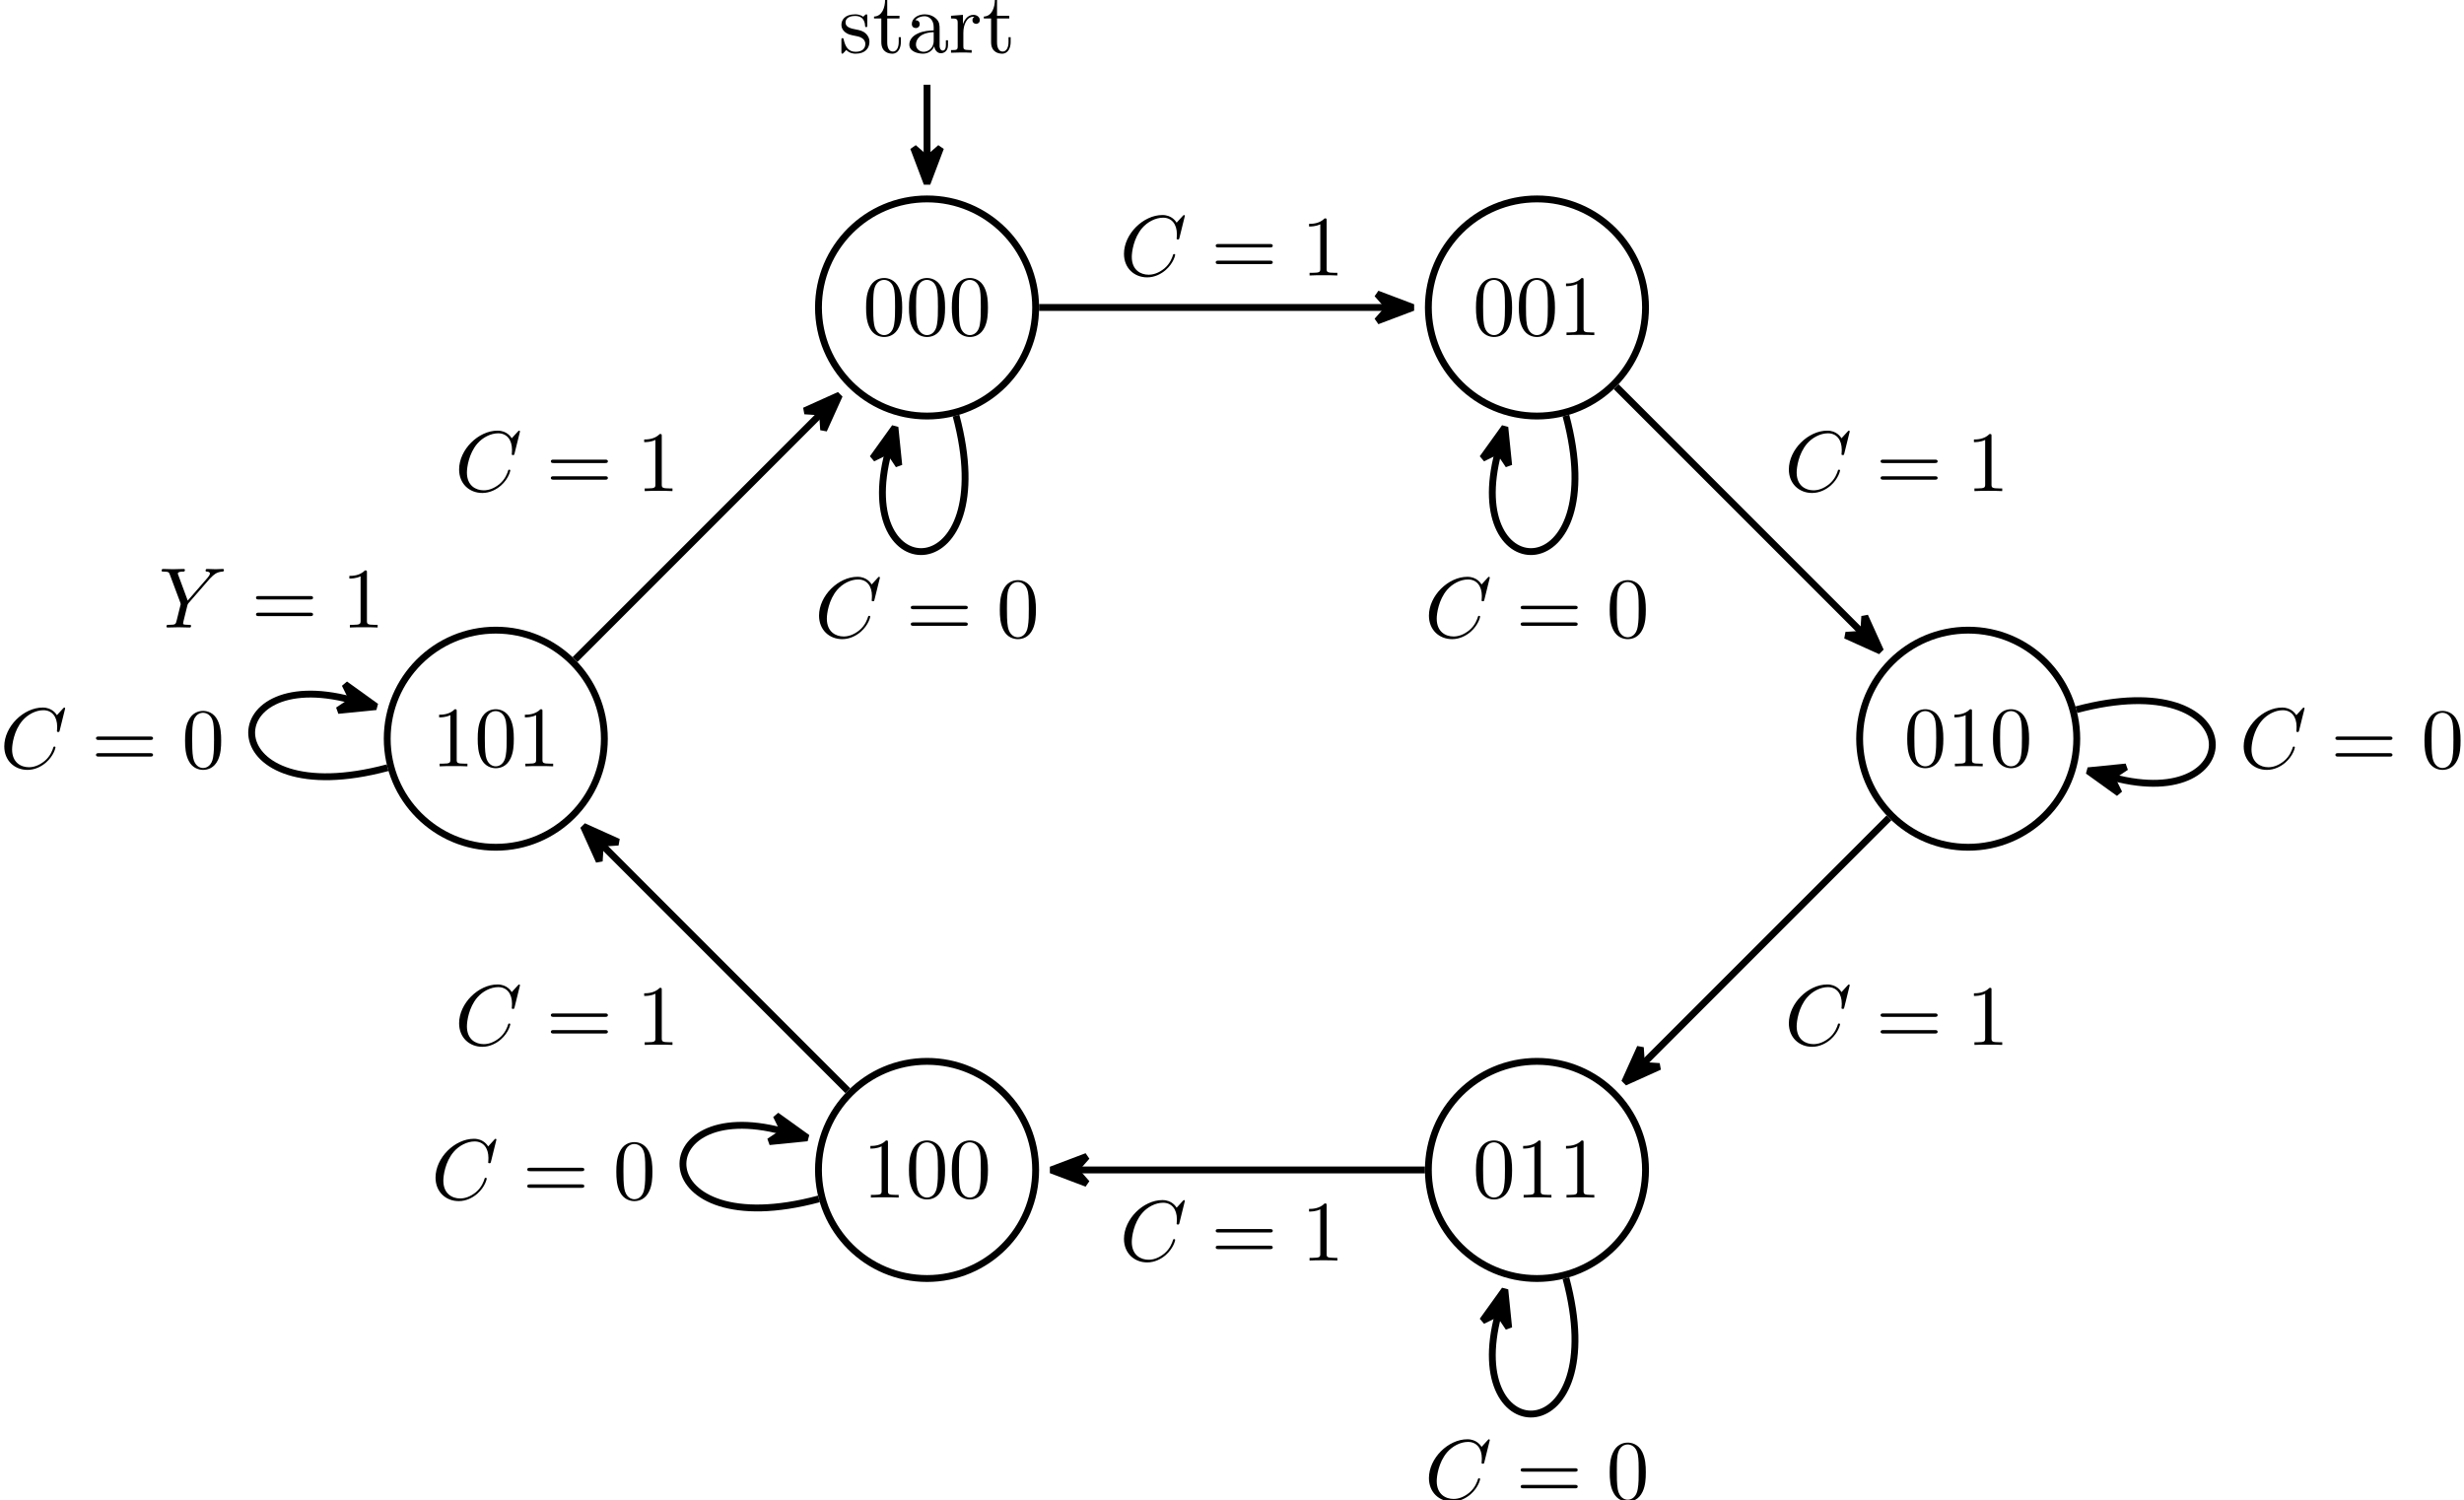
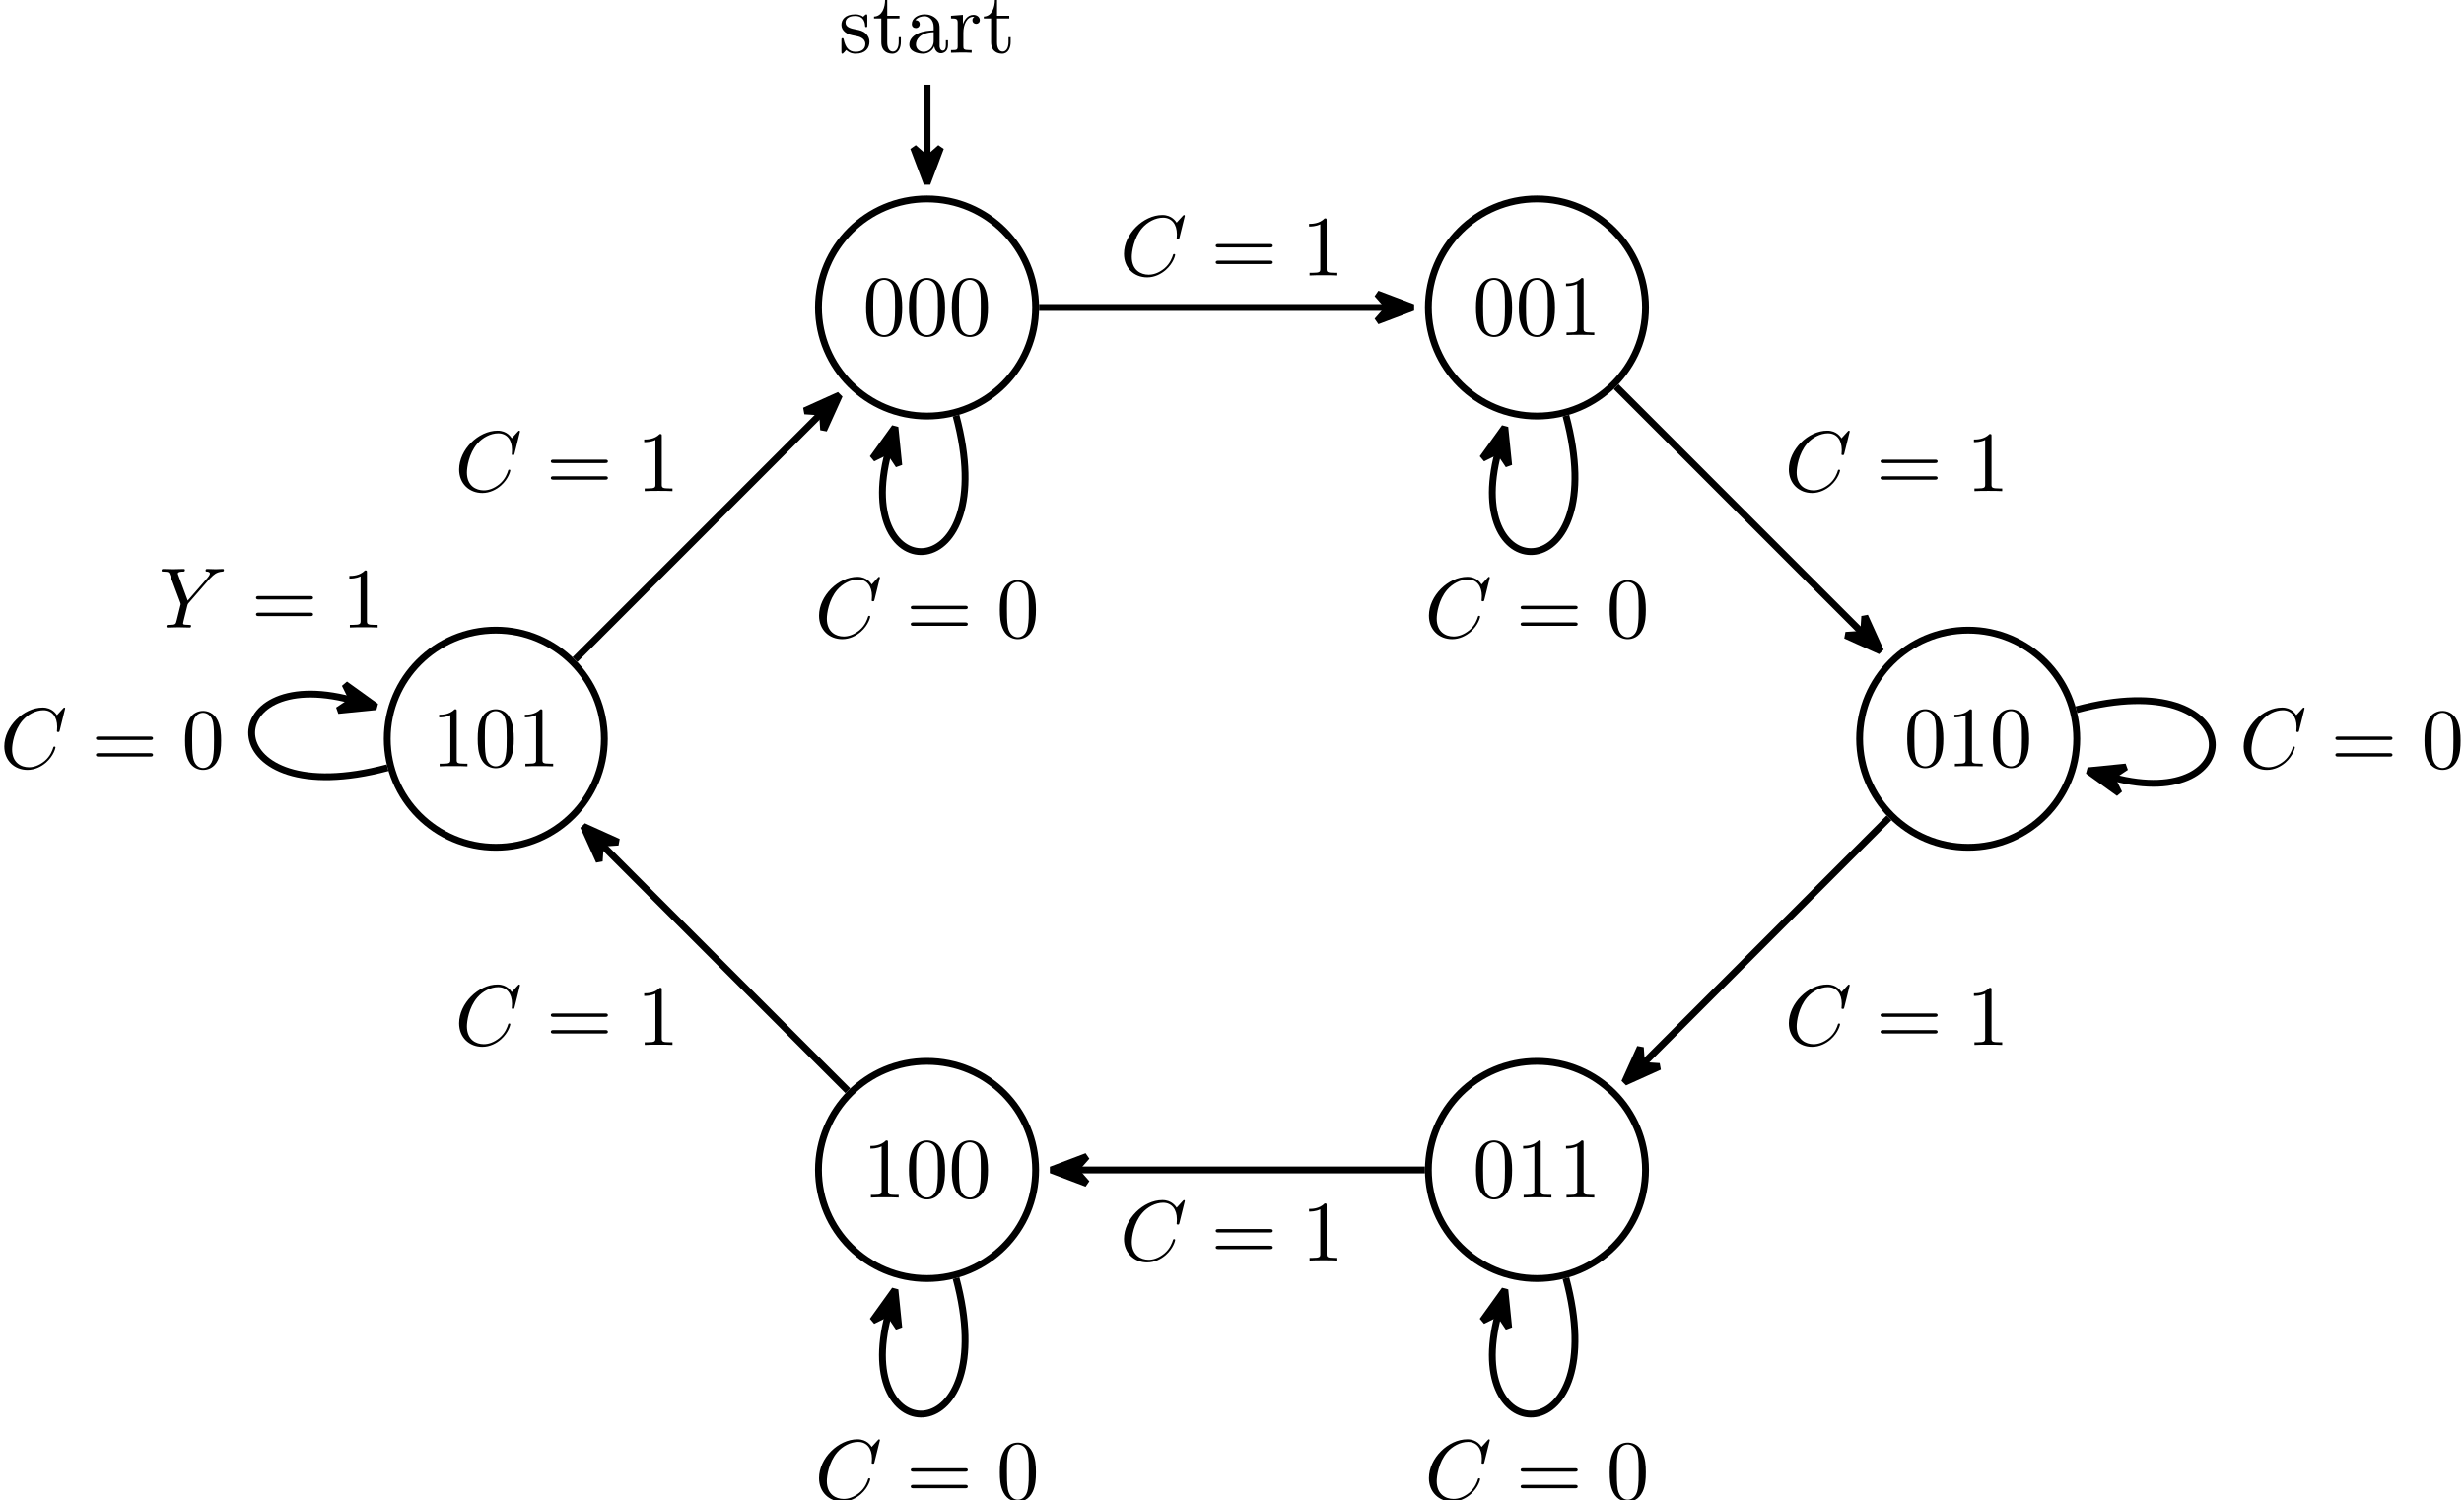
<svg xmlns="http://www.w3.org/2000/svg" xmlns:xlink="http://www.w3.org/1999/xlink" version="1.1" width="286.311pt" height="174.272pt" viewBox="-58.718 -58.717 286.311 174.272">
  <defs>
    <path id="g0-67" d="M7.572-6.924C7.572-6.954 7.552-7.024 7.462-7.024C7.432-7.024 7.422-7.014 7.313-6.904L6.615-6.137C6.526-6.276 6.067-7.024 4.961-7.024C2.74-7.024 .498-4.822 .498-2.511C.498-.867 1.674 .219 3.198 .219C4.065 .219 4.822-.179 5.35-.638C6.276-1.455 6.446-2.361 6.446-2.391C6.446-2.491 6.346-2.491 6.326-2.491C6.267-2.491 6.217-2.471 6.197-2.391C6.107-2.102 5.878-1.395 5.191-.817C4.503-.259 3.875-.09 3.357-.09C2.461-.09 1.405-.608 1.405-2.162C1.405-2.73 1.614-4.344 2.61-5.509C3.218-6.217 4.154-6.715 5.041-6.715C6.057-6.715 6.645-5.948 6.645-4.792C6.645-4.394 6.615-4.384 6.615-4.284S6.725-4.184 6.765-4.184C6.894-4.184 6.894-4.204 6.944-4.384L7.572-6.924Z" />
    <path id="g0-89" d="M5.948-5.669L6.087-5.808C6.386-6.107 6.715-6.446 7.392-6.496C7.502-6.506 7.592-6.506 7.592-6.685C7.592-6.765 7.542-6.804 7.462-6.804C7.203-6.804 6.914-6.775 6.645-6.775C6.316-6.775 5.968-6.804 5.649-6.804C5.589-6.804 5.46-6.804 5.46-6.615C5.46-6.506 5.559-6.496 5.609-6.496C5.679-6.496 5.968-6.476 5.968-6.267C5.968-6.097 5.738-5.838 5.699-5.788L3.387-3.128L2.291-6.087C2.232-6.227 2.232-6.247 2.232-6.257C2.232-6.496 2.72-6.496 2.819-6.496C2.959-6.496 3.059-6.496 3.059-6.695C3.059-6.804 2.939-6.804 2.909-6.804C2.63-6.804 1.933-6.775 1.654-6.775C1.405-6.775 .787-6.804 .538-6.804C.478-6.804 .349-6.804 .349-6.605C.349-6.496 .448-6.496 .578-6.496C1.176-6.496 1.215-6.406 1.305-6.157L2.531-2.879C2.54-2.849 2.57-2.74 2.57-2.71S2.172-1.076 2.122-.897C1.993-.349 1.983-.319 1.186-.309C.996-.309 .917-.309 .917-.11C.917 0 1.036 0 1.056 0C1.335 0 2.032-.03 2.311-.03S3.308 0 3.587 0C3.656 0 3.776 0 3.776-.199C3.776-.309 3.686-.309 3.497-.309C3.477-.309 3.288-.309 3.118-.329C2.909-.349 2.849-.369 2.849-.488C2.849-.558 2.939-.907 2.989-1.116L3.337-2.521C3.387-2.71 3.397-2.74 3.477-2.829L5.948-5.669Z" />
    <path id="g1-48" d="M4.583-3.188C4.583-3.985 4.533-4.782 4.184-5.519C3.726-6.476 2.909-6.635 2.491-6.635C1.893-6.635 1.166-6.376 .757-5.45C.438-4.762 .389-3.985 .389-3.188C.389-2.441 .428-1.544 .837-.787C1.265 .02 1.993 .219 2.481 .219C3.019 .219 3.776 .01 4.214-.936C4.533-1.624 4.583-2.401 4.583-3.188ZM2.481 0C2.092 0 1.504-.249 1.325-1.205C1.215-1.803 1.215-2.72 1.215-3.308C1.215-3.945 1.215-4.603 1.295-5.141C1.484-6.326 2.232-6.416 2.481-6.416C2.809-6.416 3.467-6.237 3.656-5.25C3.756-4.692 3.756-3.935 3.756-3.308C3.756-2.56 3.756-1.883 3.646-1.245C3.497-.299 2.929 0 2.481 0Z" />
    <path id="g1-49" d="M2.929-6.376C2.929-6.615 2.929-6.635 2.7-6.635C2.082-5.998 1.205-5.998 .887-5.998V-5.689C1.086-5.689 1.674-5.689 2.192-5.948V-.787C2.192-.428 2.162-.309 1.265-.309H.946V0C1.295-.03 2.162-.03 2.56-.03S3.826-.03 4.174 0V-.309H3.856C2.959-.309 2.929-.418 2.929-.787V-6.376Z" />
    <path id="g1-61" d="M6.844-3.258C6.994-3.258 7.183-3.258 7.183-3.457S6.994-3.656 6.854-3.656H.887C.747-3.656 .558-3.656 .558-3.457S.747-3.258 .897-3.258H6.844ZM6.854-1.325C6.994-1.325 7.183-1.325 7.183-1.524S6.994-1.724 6.844-1.724H.897C.747-1.724 .558-1.724 .558-1.524S.747-1.325 .887-1.325H6.854Z" />
    <path id="g1-97" d="M3.318-.757C3.357-.359 3.626 .06 4.095 .06C4.304 .06 4.912-.08 4.912-.887V-1.445H4.663V-.887C4.663-.309 4.413-.249 4.304-.249C3.975-.249 3.935-.697 3.935-.747V-2.74C3.935-3.158 3.935-3.547 3.577-3.915C3.188-4.304 2.69-4.463 2.212-4.463C1.395-4.463 .707-3.995 .707-3.337C.707-3.039 .907-2.869 1.166-2.869C1.445-2.869 1.624-3.068 1.624-3.328C1.624-3.447 1.574-3.776 1.116-3.786C1.385-4.134 1.873-4.244 2.192-4.244C2.68-4.244 3.248-3.856 3.248-2.969V-2.6C2.74-2.57 2.042-2.54 1.415-2.242C.667-1.903 .418-1.385 .418-.946C.418-.139 1.385 .11 2.012 .11C2.67 .11 3.128-.289 3.318-.757ZM3.248-2.391V-1.395C3.248-.448 2.531-.11 2.082-.11C1.594-.11 1.186-.458 1.186-.956C1.186-1.504 1.604-2.331 3.248-2.391Z" />
    <path id="g1-114" d="M1.664-3.308V-4.403L.279-4.294V-3.985C.976-3.985 1.056-3.915 1.056-3.427V-.757C1.056-.309 .946-.309 .279-.309V0C.667-.01 1.136-.03 1.415-.03C1.813-.03 2.281-.03 2.68 0V-.309H2.471C1.733-.309 1.714-.418 1.714-.777V-2.311C1.714-3.298 2.132-4.184 2.889-4.184C2.959-4.184 2.979-4.184 2.999-4.174C2.969-4.164 2.77-4.045 2.77-3.786C2.77-3.507 2.979-3.357 3.198-3.357C3.377-3.357 3.626-3.477 3.626-3.796S3.318-4.403 2.889-4.403C2.162-4.403 1.803-3.736 1.664-3.308Z" />
    <path id="g1-115" d="M2.072-1.933C2.291-1.893 3.108-1.733 3.108-1.016C3.108-.508 2.76-.11 1.983-.11C1.146-.11 .787-.677 .598-1.524C.568-1.654 .558-1.694 .458-1.694C.329-1.694 .329-1.624 .329-1.445V-.13C.329 .04 .329 .11 .438 .11C.488 .11 .498 .1 .687-.09C.707-.11 .707-.13 .887-.319C1.325 .1 1.773 .11 1.983 .11C3.128 .11 3.587-.558 3.587-1.275C3.587-1.803 3.288-2.102 3.168-2.222C2.839-2.54 2.451-2.62 2.032-2.7C1.474-2.809 .807-2.939 .807-3.517C.807-3.866 1.066-4.274 1.923-4.274C3.019-4.274 3.068-3.377 3.088-3.068C3.098-2.979 3.188-2.979 3.208-2.979C3.337-2.979 3.337-3.029 3.337-3.218V-4.224C3.337-4.394 3.337-4.463 3.228-4.463C3.178-4.463 3.158-4.463 3.029-4.344C2.999-4.304 2.899-4.214 2.859-4.184C2.481-4.463 2.072-4.463 1.923-4.463C.707-4.463 .329-3.796 .329-3.238C.329-2.889 .488-2.61 .757-2.391C1.076-2.132 1.355-2.072 2.072-1.933Z" />
    <path id="g1-116" d="M1.724-3.985H3.148V-4.294H1.724V-6.127H1.474C1.465-5.31 1.166-4.244 .189-4.204V-3.985H1.036V-1.235C1.036-.01 1.963 .11 2.321 .11C3.029 .11 3.308-.598 3.308-1.235V-1.803H3.059V-1.255C3.059-.518 2.76-.139 2.391-.139C1.724-.139 1.724-1.046 1.724-1.215V-3.985Z" />
  </defs>
  <g id="page1">
    <path d="M61.621-22.988C61.621-29.953 55.973-35.602 49.004-35.602C42.035-35.602 36.387-29.953 36.387-22.988C36.387-16.02 42.035-10.371 49.004-10.371C55.973-10.371 61.621-16.02 61.621-22.988Z" stroke="#000" fill="none" stroke-width=".797" />
    <g transform="matrix(1 0 0 1 -7.4721 3.2102)">
      <use x="49.004" y="-22.987" xlink:href="#g1-48" />
      <use x="53.985" y="-22.987" xlink:href="#g1-48" />
      <use x="58.967" y="-22.987" xlink:href="#g1-48" />
    </g>
    <path d="M49.004-48.871V-40.371" stroke="#000" fill="none" stroke-width=".797" stroke-miterlimit="10" />
    <path d="M49.004-37.398L50.574-41.551L49.004-40.172L47.434-41.551Z" />
    <path d="M49.004-37.398L50.574-41.551L49.004-40.172L47.434-41.551Z" stroke="#000" fill="none" stroke-width=".797" stroke-miterlimit="10" stroke-linejoin="bevel" />
    <g transform="matrix(1 0 0 1 -10.281 -29.6021)">
      <use x="49.004" y="-22.987" xlink:href="#g1-115" />
      <use x="52.934" y="-22.987" xlink:href="#g1-116" />
      <use x="56.808" y="-22.987" xlink:href="#g1-97" />
      <use x="61.789" y="-22.987" xlink:href="#g1-114" />
      <use x="65.691" y="-22.987" xlink:href="#g1-116" />
    </g>
    <path d="M132.488-22.988C132.488-29.953 126.84-35.602 119.871-35.602C112.902-35.602 107.254-29.953 107.254-22.988C107.254-16.02 112.902-10.371 119.871-10.371C126.84-10.371 132.488-16.02 132.488-22.988Z" stroke="#000" fill="none" stroke-width=".797" stroke-miterlimit="10" />
    <g transform="matrix(1 0 0 1 63.395 3.2102)">
      <use x="49.004" y="-22.987" xlink:href="#g1-48" />
      <use x="53.985" y="-22.987" xlink:href="#g1-48" />
      <use x="58.967" y="-22.987" xlink:href="#g1-49" />
    </g>
    <path d="M182.598 27.125C182.598 20.156 176.949 14.508 169.98 14.508C163.016 14.508 157.367 20.156 157.367 27.125C157.367 34.09 163.016 39.738 169.98 39.738C176.949 39.738 182.598 34.09 182.598 27.125Z" stroke="#000" fill="none" stroke-width=".797" stroke-miterlimit="10" />
    <g transform="matrix(1 0 0 1 113.506 53.3208)">
      <use x="49.004" y="-22.987" xlink:href="#g1-48" />
      <use x="53.985" y="-22.987" xlink:href="#g1-49" />
      <use x="58.967" y="-22.987" xlink:href="#g1-48" />
    </g>
    <path d="M132.488 77.235C132.488 70.266 126.84 64.617 119.871 64.617C112.902 64.617 107.254 70.266 107.254 77.235S112.902 89.852 119.871 89.852C126.84 89.852 132.488 84.204 132.488 77.235Z" stroke="#000" fill="none" stroke-width=".797" stroke-miterlimit="10" />
    <g transform="matrix(1 0 0 1 63.395 103.4314)">
      <use x="49.004" y="-22.987" xlink:href="#g1-48" />
      <use x="53.985" y="-22.987" xlink:href="#g1-49" />
      <use x="58.967" y="-22.987" xlink:href="#g1-49" />
    </g>
    <path d="M61.621 77.235C61.621 70.266 55.973 64.617 49.004 64.617C42.035 64.617 36.387 70.266 36.387 77.235S42.035 89.852 49.004 89.852C55.973 89.852 61.621 84.204 61.621 77.235Z" stroke="#000" fill="none" stroke-width=".797" stroke-miterlimit="10" />
    <g transform="matrix(1 0 0 1 -7.4721 103.4314)">
      <use x="49.004" y="-22.987" xlink:href="#g1-49" />
      <use x="53.985" y="-22.987" xlink:href="#g1-48" />
      <use x="58.967" y="-22.987" xlink:href="#g1-48" />
    </g>
    <path d="M11.508 27.125C11.508 20.156 5.859 14.508-1.105 14.508C-8.074 14.508-13.723 20.156-13.723 27.125C-13.723 34.09-8.074 39.738-1.105 39.738C5.859 39.738 11.508 34.09 11.508 27.125Z" stroke="#000" fill="none" stroke-width=".797" stroke-miterlimit="10" />
    <g transform="matrix(1 0 0 1 -57.5827 53.3208)">
      <use x="49.004" y="-22.987" xlink:href="#g1-49" />
      <use x="53.985" y="-22.987" xlink:href="#g1-48" />
      <use x="58.967" y="-22.987" xlink:href="#g1-49" />
    </g>
    <g transform="matrix(1 0 0 1 -89.2952 37.1889)">
      <use x="49.004" y="-22.987" xlink:href="#g0-89" />
      <use x="59.769" y="-22.987" xlink:href="#g1-61" />
      <use x="70.285" y="-22.987" xlink:href="#g1-49" />
    </g>
    <path d="M62.02-22.988H102.488" stroke="#000" fill="none" stroke-width=".797" stroke-miterlimit="10" />
    <path d="M105.461-22.988L101.308-24.559L102.687-22.988L101.308-21.418Z" />
    <path d="M105.461-22.988L101.308-24.559L102.687-22.988L101.308-21.418Z" stroke="#000" fill="none" stroke-width=".797" stroke-miterlimit="10" stroke-linejoin="bevel" />
    <g transform="matrix(1 0 0 1 22.3844 -3.7191)">
      <use x="49.004" y="-22.987" xlink:href="#g0-67" />
      <use x="59.604" y="-22.987" xlink:href="#g1-61" />
      <use x="70.12" y="-22.987" xlink:href="#g1-49" />
    </g>
    <path d="M52.371-10.418C57.812 9.883 40.195 9.883 44.504-6.195" stroke="#000" fill="none" stroke-width=".797" stroke-miterlimit="10" />
    <path d="M45.273-9.07L42.684-5.465L44.559-6.387L45.719-4.652Z" />
    <path d="M45.273-9.07L42.684-5.465L44.559-6.387L45.719-4.652Z" stroke="#000" fill="none" stroke-width=".797" stroke-miterlimit="10" stroke-linejoin="bevel" />
    <g transform="matrix(1 0 0 1 -13.0491 38.3213)">
      <use x="49.004" y="-22.987" xlink:href="#g0-67" />
      <use x="59.604" y="-22.987" xlink:href="#g1-61" />
      <use x="70.12" y="-22.987" xlink:href="#g1-48" />
    </g>
    <path d="M129.074-13.785L157.688 14.832" stroke="#000" fill="none" stroke-width=".797" stroke-miterlimit="10" />
    <path d="M159.793 16.934L157.965 12.887L157.828 14.973L155.746 15.109Z" />
    <path d="M159.793 16.934L157.965 12.887L157.828 14.973L155.746 15.109Z" stroke="#000" fill="none" stroke-width=".797" stroke-miterlimit="10" stroke-linejoin="bevel" />
    <g transform="matrix(1 0 0 1 99.641 21.33623)">
      <use x="49.004" y="-22.987" xlink:href="#g0-67" />
      <use x="59.604" y="-22.987" xlink:href="#g1-61" />
      <use x="70.12" y="-22.987" xlink:href="#g1-49" />
    </g>
    <path d="M123.238-10.418C128.68 9.883 111.062 9.883 115.371-6.195" stroke="#000" fill="none" stroke-width=".797" stroke-miterlimit="10" />
    <path d="M116.14-9.07L113.551-5.465L115.422-6.387L116.586-4.652Z" />
    <path d="M116.14-9.07L113.551-5.465L115.422-6.387L116.586-4.652Z" stroke="#000" fill="none" stroke-width=".797" stroke-miterlimit="10" stroke-linejoin="bevel" />
    <g transform="matrix(1 0 0 1 57.818 38.3213)">
      <use x="49.004" y="-22.987" xlink:href="#g0-67" />
      <use x="59.604" y="-22.987" xlink:href="#g1-61" />
      <use x="70.12" y="-22.987" xlink:href="#g1-48" />
    </g>
    <path d="M160.777 36.324L132.164 64.941" stroke="#000" fill="none" stroke-width=".797" stroke-miterlimit="10" />
    <path d="M130.059 67.047L134.109 65.219L132.024 65.082L131.887 62.996Z" />
    <path d="M130.059 67.047L134.109 65.219L132.024 65.082L131.887 62.996Z" stroke="#000" fill="none" stroke-width=".797" stroke-miterlimit="10" stroke-linejoin="bevel" />
    <g transform="matrix(1 0 0 1 99.641 85.6929)">
      <use x="49.004" y="-22.987" xlink:href="#g0-67" />
      <use x="59.604" y="-22.987" xlink:href="#g1-61" />
      <use x="70.12" y="-22.987" xlink:href="#g1-49" />
    </g>
    <path d="M182.551 23.754C202.852 18.316 202.852 35.93 186.773 31.621" stroke="#000" fill="none" stroke-width=".797" stroke-miterlimit="10" />
    <path d="M183.898 30.852L187.504 33.445L186.582 31.57L188.316 30.41Z" />
    <path d="M183.898 30.852L187.504 33.445L186.582 31.57L188.316 30.41Z" stroke="#000" fill="none" stroke-width=".797" stroke-miterlimit="10" stroke-linejoin="bevel" />
    <g transform="matrix(1 0 0 1 152.491 53.5145)">
      <use x="49.004" y="-22.987" xlink:href="#g0-67" />
      <use x="59.604" y="-22.987" xlink:href="#g1-61" />
      <use x="70.12" y="-22.987" xlink:href="#g1-48" />
    </g>
    <path d="M106.856 77.235H66.387" stroke="#000" fill="none" stroke-width=".797" stroke-miterlimit="10" />
    <path d="M63.414 77.234L67.566 78.805L66.188 77.234L67.566 75.664Z" />
    <path d="M63.414 77.234L67.566 78.805L66.188 77.234L67.566 75.664Z" stroke="#000" fill="none" stroke-width=".797" stroke-miterlimit="10" stroke-linejoin="bevel" />
    <g transform="matrix(1 0 0 1 22.3844 110.7482)">
      <use x="49.004" y="-22.987" xlink:href="#g0-67" />
      <use x="59.604" y="-22.987" xlink:href="#g1-61" />
      <use x="70.12" y="-22.987" xlink:href="#g1-49" />
    </g>
    <path d="M123.238 89.805C128.68 110.102 111.062 110.102 115.371 94.028" stroke="#000" fill="none" stroke-width=".797" stroke-miterlimit="10" />
    <path d="M116.14 91.152L113.551 94.758L115.422 93.832L116.586 95.57Z" />
    <path d="M116.14 91.152L113.551 94.758L115.422 93.832L116.586 95.57Z" stroke="#000" fill="none" stroke-width=".797" stroke-miterlimit="10" stroke-linejoin="bevel" />
    <g transform="matrix(1 0 0 1 57.818 138.5424)">
      <use x="49.004" y="-22.987" xlink:href="#g0-67" />
      <use x="59.604" y="-22.987" xlink:href="#g1-61" />
      <use x="70.12" y="-22.987" xlink:href="#g1-48" />
    </g>
    <path d="M39.801 68.031L11.188 39.414" stroke="#000" fill="none" stroke-width=".797" stroke-miterlimit="10" />
    <path d="M9.082 37.312L10.91 41.359L11.047 39.273L13.129 39.137Z" />
    <path d="M9.082 37.312L10.91 41.359L11.047 39.273L13.129 39.137Z" stroke="#000" fill="none" stroke-width=".797" stroke-miterlimit="10" stroke-linejoin="bevel" />
    <g transform="matrix(1 0 0 1 -54.87256 85.6929)">
      <use x="49.004" y="-22.987" xlink:href="#g0-67" />
      <use x="59.604" y="-22.987" xlink:href="#g1-61" />
      <use x="70.12" y="-22.987" xlink:href="#g1-49" />
    </g>
-     <path d="M36.434 80.602C16.137 86.039 16.137 68.426 32.211 72.734" stroke="#000" fill="none" stroke-width=".797" stroke-miterlimit="10" />
-     <path d="M35.086 73.504L31.481 70.914L32.402 72.785L30.668 73.945Z" />
-     <path d="M35.086 73.504L31.481 70.914L32.402 72.785L30.668 73.945Z" stroke="#000" fill="none" stroke-width=".797" stroke-miterlimit="10" stroke-linejoin="bevel" />
-     <g transform="matrix(1 0 0 1 -57.61157 103.6251)">
+     <path d="M52.371 89.805C57.812 110.102 40.195 110.102 44.504 94.028" stroke="#000" fill="none" stroke-width=".797" stroke-miterlimit="10" />
+     <path d="M45.273 91.152L42.684 94.758L44.559 93.832L45.719 95.57Z" />
+     <path d="M45.273 91.152L42.684 94.758L44.559 93.832L45.719 95.57Z" stroke="#000" fill="none" stroke-width=".797" stroke-miterlimit="10" stroke-linejoin="bevel" />
+     <g transform="matrix(1 0 0 1 -13.0491 138.5424)">
      <use x="49.004" y="-22.987" xlink:href="#g0-67" />
      <use x="59.604" y="-22.987" xlink:href="#g1-61" />
      <use x="70.12" y="-22.987" xlink:href="#g1-48" />
    </g>
    <path d="M8.098 17.922L36.711-10.695" stroke="#000" fill="none" stroke-width=".797" stroke-miterlimit="10" />
    <path d="M38.816-12.797L34.77-10.973L36.852-10.836L36.988-8.75Z" />
    <path d="M38.816-12.797L34.77-10.973L36.852-10.836L36.988-8.75Z" stroke="#000" fill="none" stroke-width=".797" stroke-miterlimit="10" stroke-linejoin="bevel" />
    <g transform="matrix(1 0 0 1 -54.87256 21.33623)">
      <use x="49.004" y="-22.987" xlink:href="#g0-67" />
      <use x="59.604" y="-22.987" xlink:href="#g1-61" />
      <use x="70.12" y="-22.987" xlink:href="#g1-49" />
    </g>
    <path d="M-13.676 30.492C-33.977 35.93-33.977 18.316-17.898 22.625" stroke="#000" fill="none" stroke-width=".797" stroke-miterlimit="10" />
    <path d="M-15.023 23.395L-18.629 20.801L-17.707 22.676L-19.441 23.836Z" />
    <path d="M-15.023 23.395L-18.629 20.801L-17.707 22.676L-19.441 23.836Z" stroke="#000" fill="none" stroke-width=".797" stroke-miterlimit="10" stroke-linejoin="bevel" />
    <g transform="matrix(1 0 0 1 -107.7222 53.5145)">
      <use x="49.004" y="-22.987" xlink:href="#g0-67" />
      <use x="59.604" y="-22.987" xlink:href="#g1-61" />
      <use x="70.12" y="-22.987" xlink:href="#g1-48" />
    </g>
  </g>
</svg>
